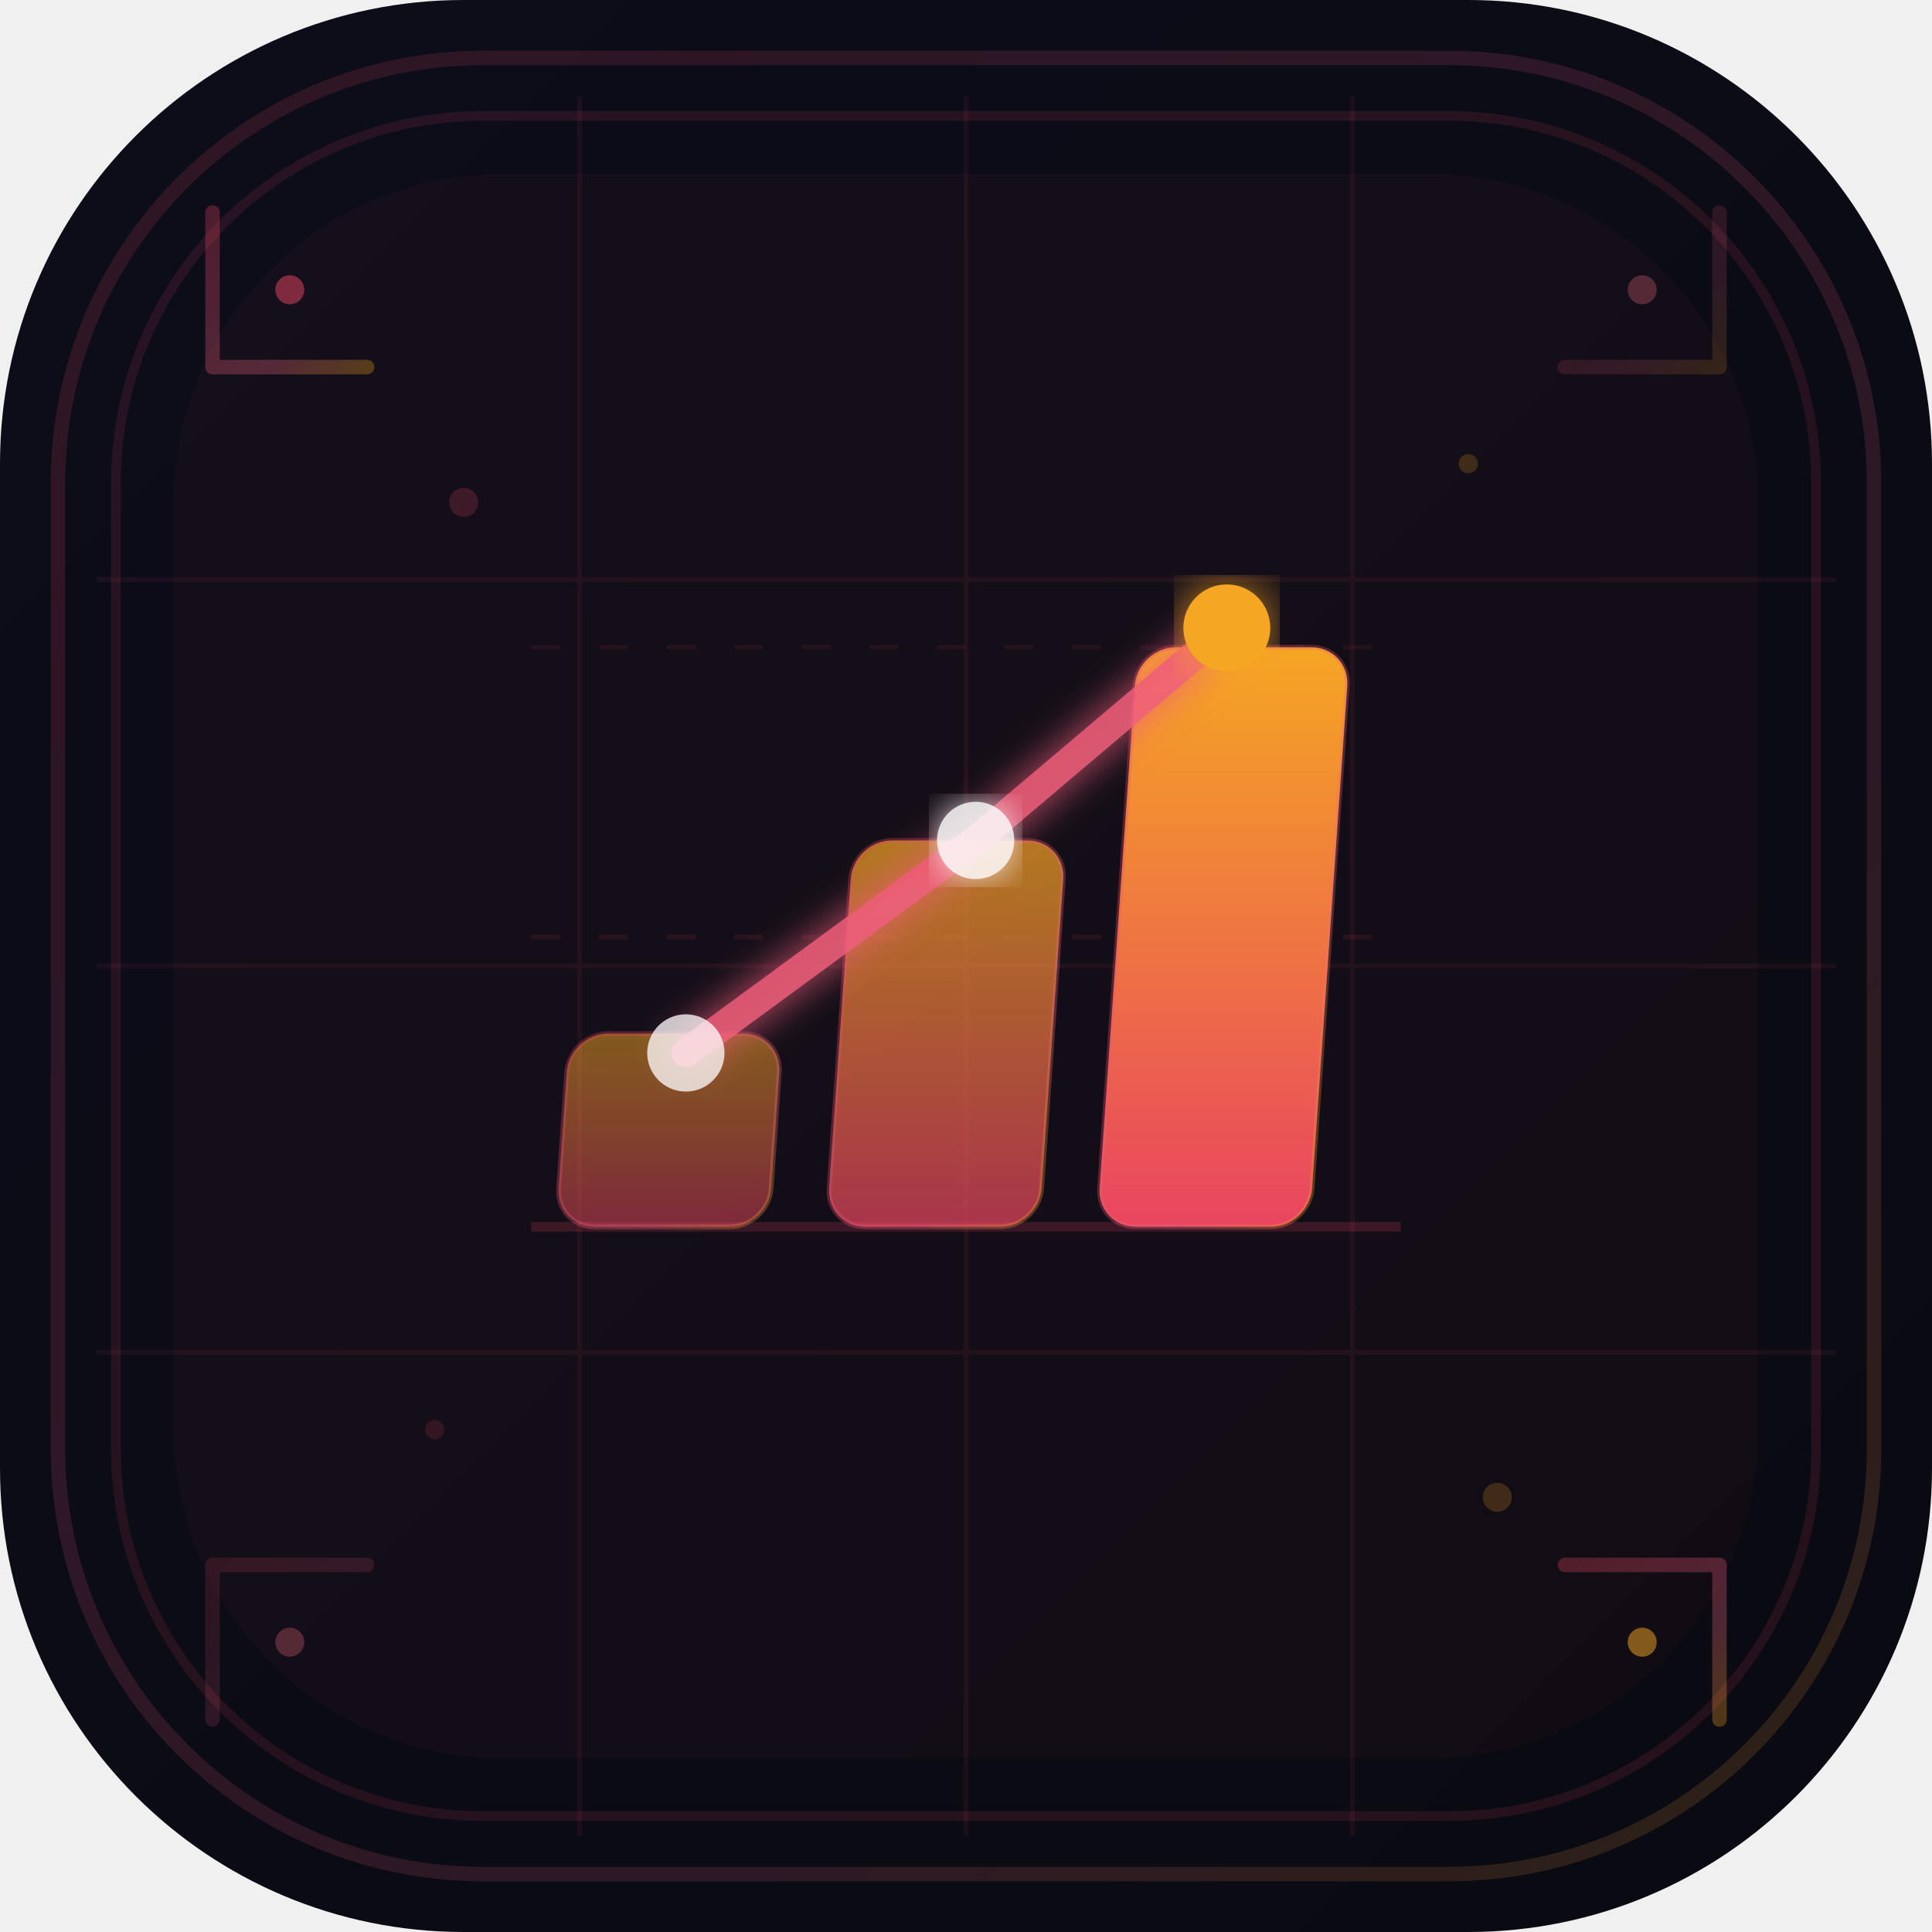
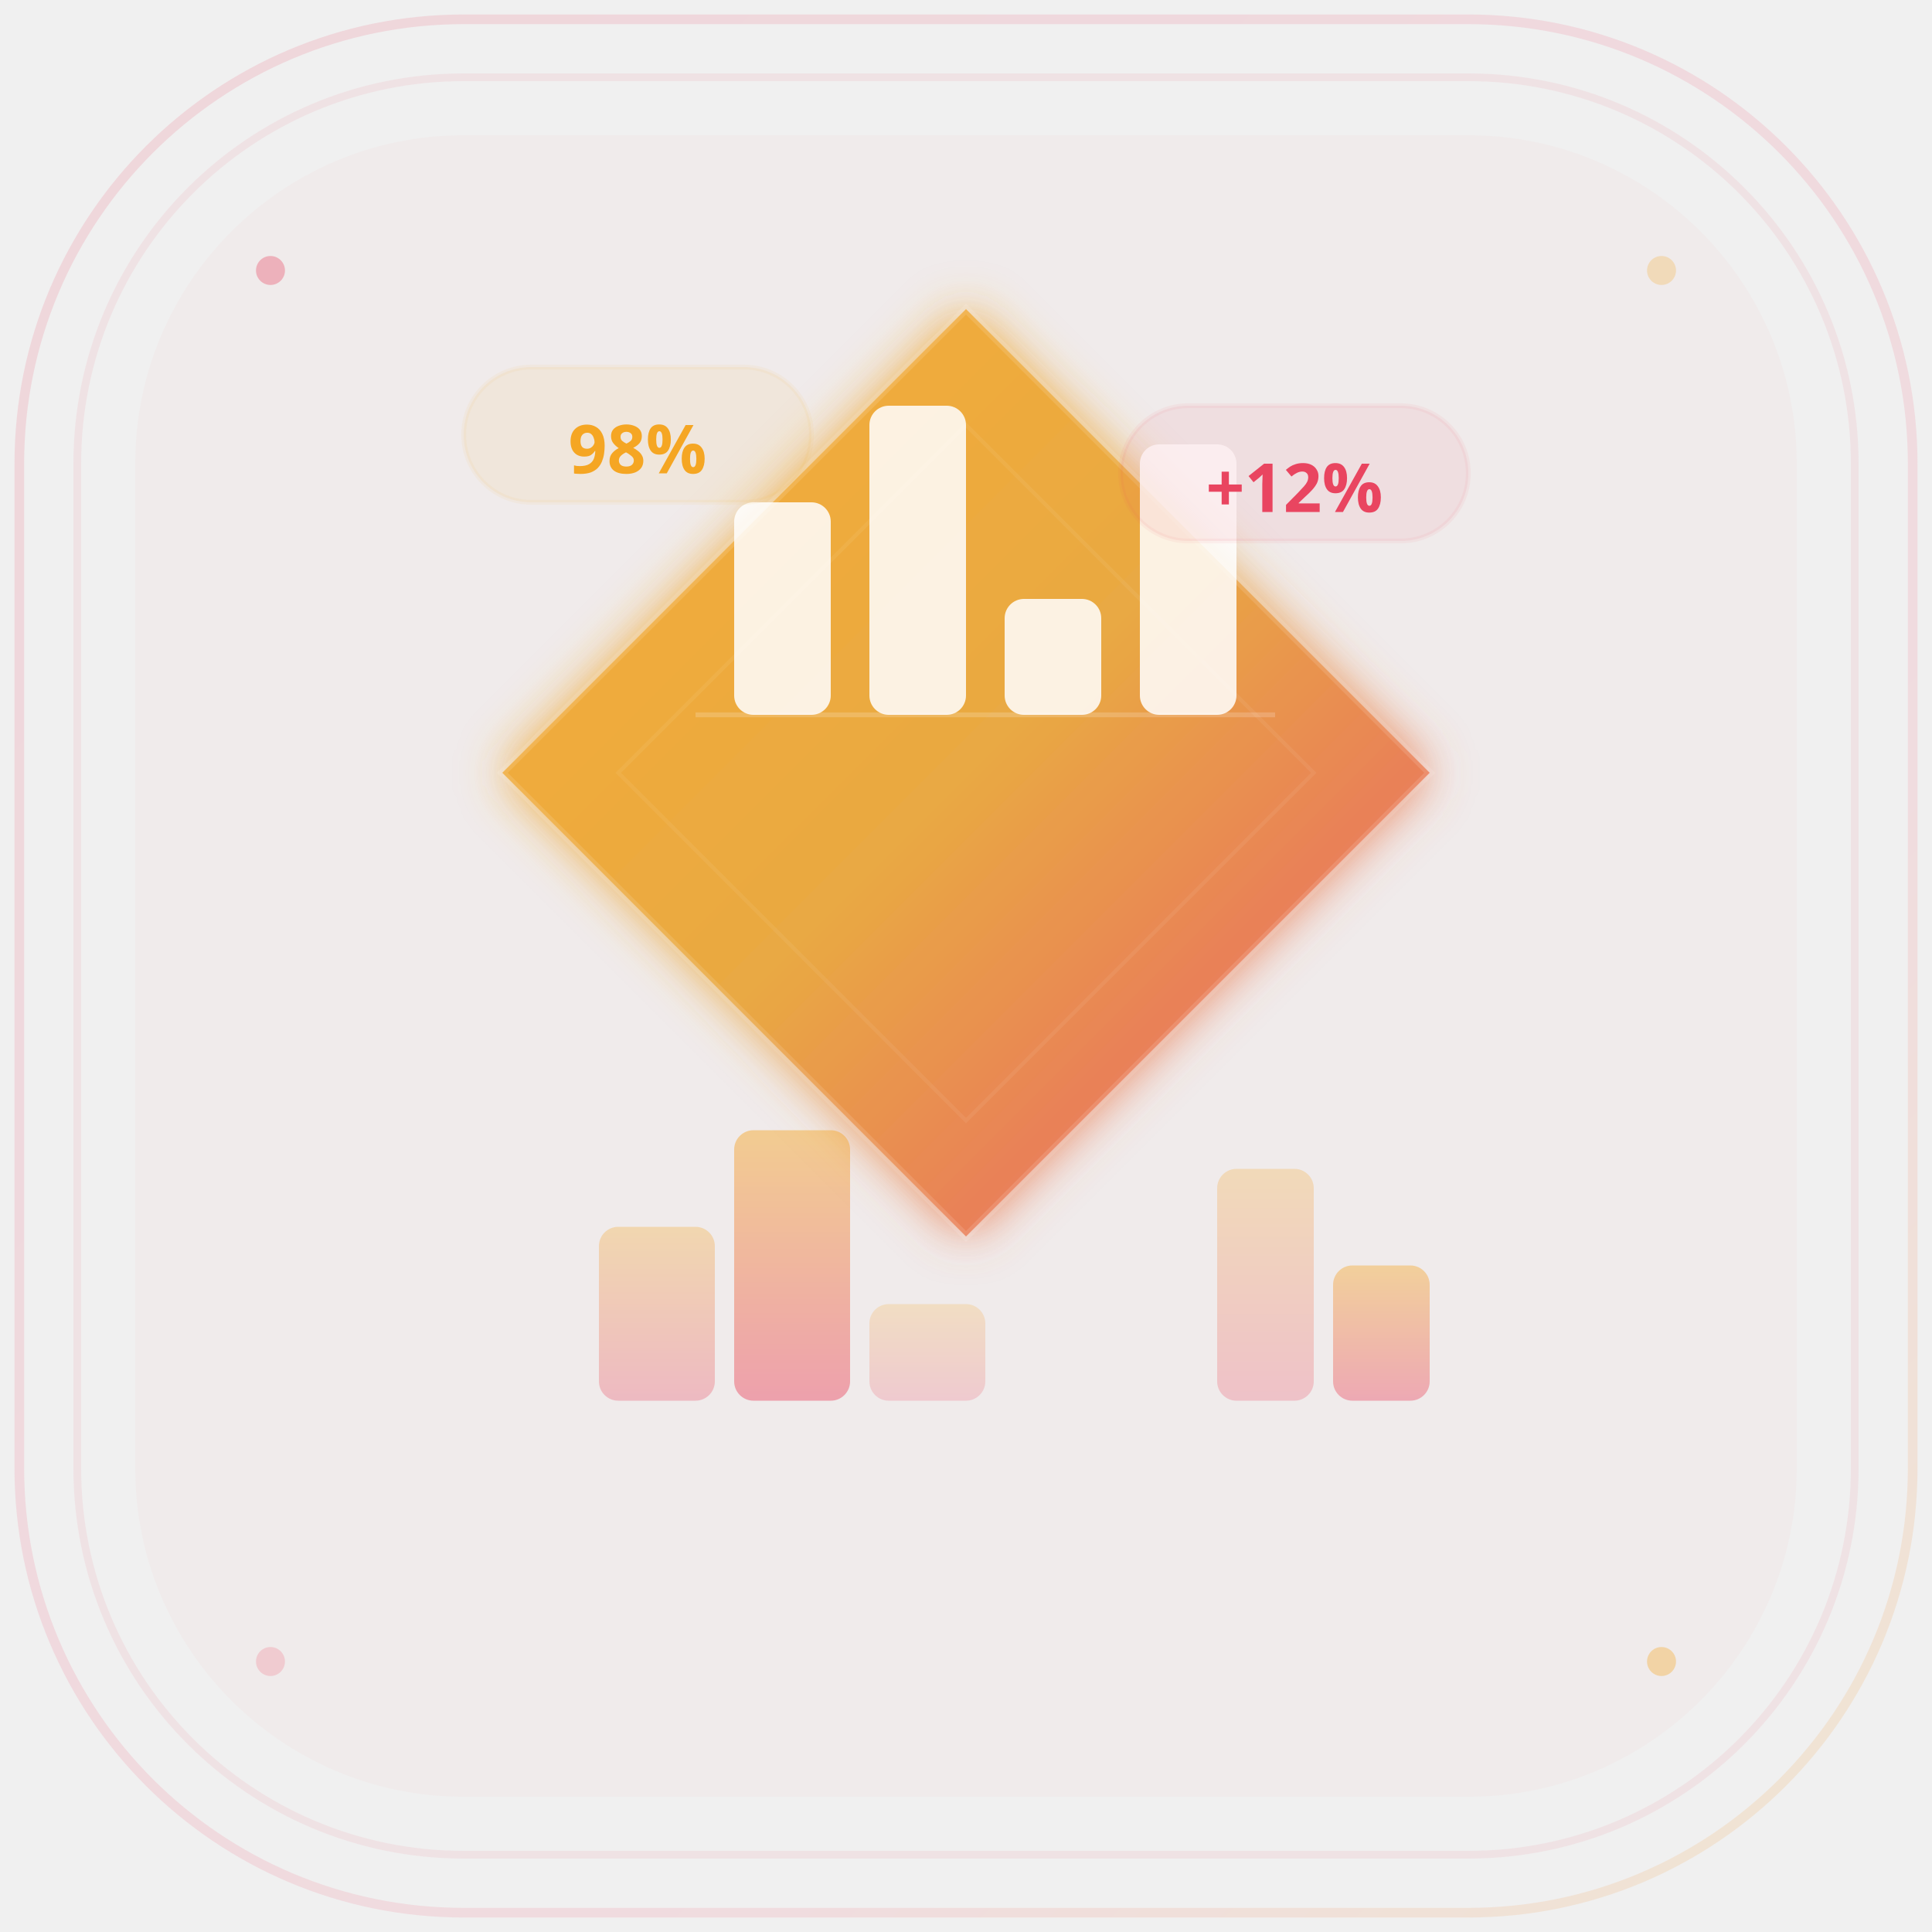
<svg xmlns="http://www.w3.org/2000/svg" viewBox="0 0 200 200" width="200" height="200">
  <defs>
    <linearGradient id="lg" x1="0" y1="0" x2="1" y2="1">
      <stop offset="0%" stop-color="#e94560" />
      <stop offset="40%" stop-color="#ef5777" />
      <stop offset="70%" stop-color="#f06a80" />
      <stop offset="100%" stop-color="#f5a623" />
    </linearGradient>
-     <linearGradient id="lg2" x1="0" y1="1" x2="0" y2="0">
+     <linearGradient id="lgV" x1="0" y1="1" x2="0" y2="0">
      <stop offset="0%" stop-color="#e94560" />
      <stop offset="100%" stop-color="#f5a623" />
    </linearGradient>
-     <linearGradient id="bgGrad" x1="0" y1="0" x2="100%" y2="100%">
-       <stop offset="0%" stop-color="#0d0d1a" />
-       <stop offset="100%" stop-color="#0a0a12" />
+     <linearGradient id="diamond" x1="0" y1="0" x2="1" y2="1">
+       <stop offset="0%" stop-color="#f5a623" />
+       <stop offset="50%" stop-color="#e8a230" />
+       <stop offset="100%" stop-color="#e94560" />
    </linearGradient>
    <filter id="glow">
-       <feGaussianBlur stdDeviation="3" result="blur" />
+       <feGaussianBlur stdDeviation="2.5" result="blur" />
      <feMerge>
        <feMergeNode in="blur" />
        <feMergeNode in="SourceGraphic" />
      </feMerge>
    </filter>
-     <filter id="glowSoft">
-       <feGaussianBlur stdDeviation="2" result="blur" />
-       <feMerge>
-         <feMergeNode in="blur" />
-         <feMergeNode in="SourceGraphic" />
-       </feMerge>
-     </filter>
-     <clipPath id="cardClip">
-       <rect x="10" y="10" width="180" height="180" rx="40" />
-     </clipPath>
  </defs>
-   <rect width="200" height="200" rx="48" fill="url(#bgGrad)" />
-   <rect x="6" y="6" width="188" height="188" rx="44" fill="none" stroke="url(#lg)" stroke-width="1.5" opacity="0.15" />
-   <rect x="12" y="12" width="176" height="176" rx="38" fill="none" stroke="rgba(233,69,96,0.12)" stroke-width="1" />
-   <rect x="18" y="18" width="164" height="164" rx="34" fill="rgba(233,69,96,0.03)" />
-   <g opacity="0.08" clip-path="url(#cardClip)">
-     <line x1="10" y1="60" x2="190" y2="60" stroke="#e94560" stroke-width="0.5" />
-     <line x1="10" y1="100" x2="190" y2="100" stroke="#e94560" stroke-width="0.5" />
-     <line x1="10" y1="140" x2="190" y2="140" stroke="#e94560" stroke-width="0.5" />
-     <line x1="60" y1="10" x2="60" y2="190" stroke="#e94560" stroke-width="0.5" />
-     <line x1="100" y1="10" x2="100" y2="190" stroke="#e94560" stroke-width="0.5" />
-     <line x1="140" y1="10" x2="140" y2="190" stroke="#e94560" stroke-width="0.5" />
+   <rect x="2" y="2" width="196" height="196" rx="46" fill="none" stroke="url(#lg)" stroke-width="1" opacity="0.15" />
+   <rect x="8" y="8" width="184" height="184" rx="40" fill="none" stroke="rgba(233,69,96,0.08)" stroke-width="0.8" />
+   <rect x="14" y="14" width="172" height="172" rx="34" fill="rgba(233,69,96,0.03)" />
+   <g transform="translate(100,80)">
+     <polygon points="0,-48 48,0 0,48 -48,0" fill="url(#diamond)" opacity="0.9" filter="url(#glow)" />
+     <polygon points="0,-48 48,0 0,48 -48,0" fill="none" stroke="rgba(255,255,255,0.12)" stroke-width="0.8" />
+     <polygon points="0,-36 36,0 0,36 -36,0" fill="none" stroke="rgba(255,255,255,0.06)" stroke-width="0.4" />
+     <rect x="-24" y="-28" width="10" height="22" rx="2" fill="#fff" opacity="0.85" />
+     <rect x="-10" y="-38" width="10" height="32" rx="2" fill="#fff" opacity="0.85" />
+     <rect x="4" y="-18" width="10" height="12" rx="2" fill="#fff" opacity="0.85" />
+     <rect x="18" y="-34" width="10" height="28" rx="2" fill="#fff" opacity="0.85" />
+     <line x1="-28" y1="-6" x2="32" y2="-6" stroke="rgba(255,255,255,0.18)" stroke-width="0.5" />
  </g>
-   <g transform="translate(100, 92)">
-     <line x1="-45" y1="35" x2="45" y2="35" stroke="rgba(233,69,96,0.2)" stroke-width="1" />
-     <line x1="-45" y1="5" x2="45" y2="5" stroke="rgba(233,69,96,0.1)" stroke-width="0.5" stroke-dasharray="3,4" />
-     <line x1="-45" y1="-25" x2="45" y2="-25" stroke="rgba(233,69,96,0.08)" stroke-width="0.5" stroke-dasharray="3,4" />
-     <rect x="-40" y="15" width="22" height="20" rx="4" fill="url(#lg2)" opacity="0.5" transform="skewX(-4)" />
-     <rect x="-40" y="15" width="22" height="20" rx="4" fill="none" stroke="url(#lg)" stroke-width="0.5" opacity="0.3" transform="skewX(-4)" />
-     <rect x="-12" y="-5" width="22" height="40" rx="4" fill="url(#lg2)" opacity="0.7" transform="skewX(-4)" />
-     <rect x="-12" y="-5" width="22" height="40" rx="4" fill="none" stroke="url(#lg)" stroke-width="0.5" opacity="0.3" transform="skewX(-4)" />
-     <rect x="16" y="-25" width="22" height="60" rx="4" fill="url(#lg2)" transform="skewX(-4)" />
-     <rect x="16" y="-25" width="22" height="60" rx="4" fill="none" stroke="url(#lg)" stroke-width="0.5" opacity="0.3" transform="skewX(-4)" />
+   <g transform="translate(62,145)">
+     <rect x="0" y="-18" width="12" height="18" rx="2" fill="url(#lgV)" opacity="0.3" />
+     <rect x="14" y="-28" width="12" height="28" rx="2" fill="url(#lgV)" opacity="0.45" />
+     <rect x="28" y="-10" width="12" height="10" rx="2" fill="url(#lgV)" opacity="0.2" />
  </g>
-   <g transform="translate(100, 92)">
-     <path d="M-29,17 L1,-5 L27,-27" fill="none" stroke="url(#lg)" stroke-width="3" stroke-linecap="round" stroke-linejoin="round" filter="url(#glowSoft)" opacity="0.9" />
-     <circle cx="-29" cy="17" r="4" fill="#fff" opacity="0.75" />
-     <circle cx="1" cy="-5" r="4" fill="#fff" opacity="0.85" filter="url(#glowSoft)" />
-     <circle cx="27" cy="-27" r="4.5" fill="#f5a623" filter="url(#glow)" />
+   <g transform="translate(126,145)">
+     <rect x="0" y="-24" width="10" height="24" rx="2" fill="url(#lgV)" opacity="0.25" />
+     <rect x="12" y="-14" width="10" height="14" rx="2" fill="url(#lgV)" opacity="0.4" />
  </g>
-   <path d="M22 22 L22 38 L38 38" fill="none" stroke="url(#lg)" stroke-width="1.5" opacity="0.3" stroke-linecap="round" stroke-linejoin="round" />
-   <path d="M178 22 L178 38 L162 38" fill="none" stroke="url(#lg)" stroke-width="1.5" opacity="0.15" stroke-linecap="round" stroke-linejoin="round" />
-   <path d="M22 178 L22 162 L38 162" fill="none" stroke="url(#lg)" stroke-width="1.5" opacity="0.15" stroke-linecap="round" stroke-linejoin="round" />
-   <path d="M178 178 L178 162 L162 162" fill="none" stroke="url(#lg)" stroke-width="1.5" opacity="0.3" stroke-linecap="round" stroke-linejoin="round" />
-   <circle cx="30" cy="30" r="1.5" fill="#e94560" opacity="0.5" />
-   <circle cx="170" cy="30" r="1.5" fill="#f06a80" opacity="0.3" />
-   <circle cx="30" cy="170" r="1.5" fill="#f06a80" opacity="0.3" />
-   <circle cx="170" cy="170" r="1.5" fill="#f5a623" opacity="0.5" />
-   <circle cx="48" cy="52" r="1.5" fill="#e94560" opacity="0.2" />
-   <circle cx="152" cy="48" r="1" fill="#f5a623" opacity="0.2" />
-   <circle cx="45" cy="148" r="1" fill="#e94560" opacity="0.15" />
-   <circle cx="155" cy="155" r="1.5" fill="#f5a623" opacity="0.2" />
+   <g transform="translate(66,48)">
+     <rect x="-18" y="-10" width="36" height="14" rx="7" fill="rgba(245,166,35,0.08)" stroke="rgba(245,166,35,0.06)" stroke-width="0.5" />
+     <text x="0" y="1" text-anchor="middle" fill="#f5a623" font-size="7" font-weight="700" font-family="'Segoe UI',sans-serif">98%</text>
+   </g>
+   <g transform="translate(134,52)">
+     <rect x="-18" y="-10" width="36" height="14" rx="7" fill="rgba(233,69,96,0.08)" stroke="rgba(233,69,96,0.06)" stroke-width="0.5" />
+     <text x="0" y="1" text-anchor="middle" fill="#e94560" font-size="7" font-weight="700" font-family="'Segoe UI',sans-serif">+12%</text>
+   </g>
+   <circle cx="28" cy="28" r="1.5" fill="#e94560" opacity="0.35" />
+   <circle cx="172" cy="28" r="1.5" fill="#f5a623" opacity="0.25" />
+   <circle cx="28" cy="172" r="1.5" fill="#f06a80" opacity="0.25" />
+   <circle cx="172" cy="172" r="1.5" fill="#f5a623" opacity="0.35" />
</svg>
